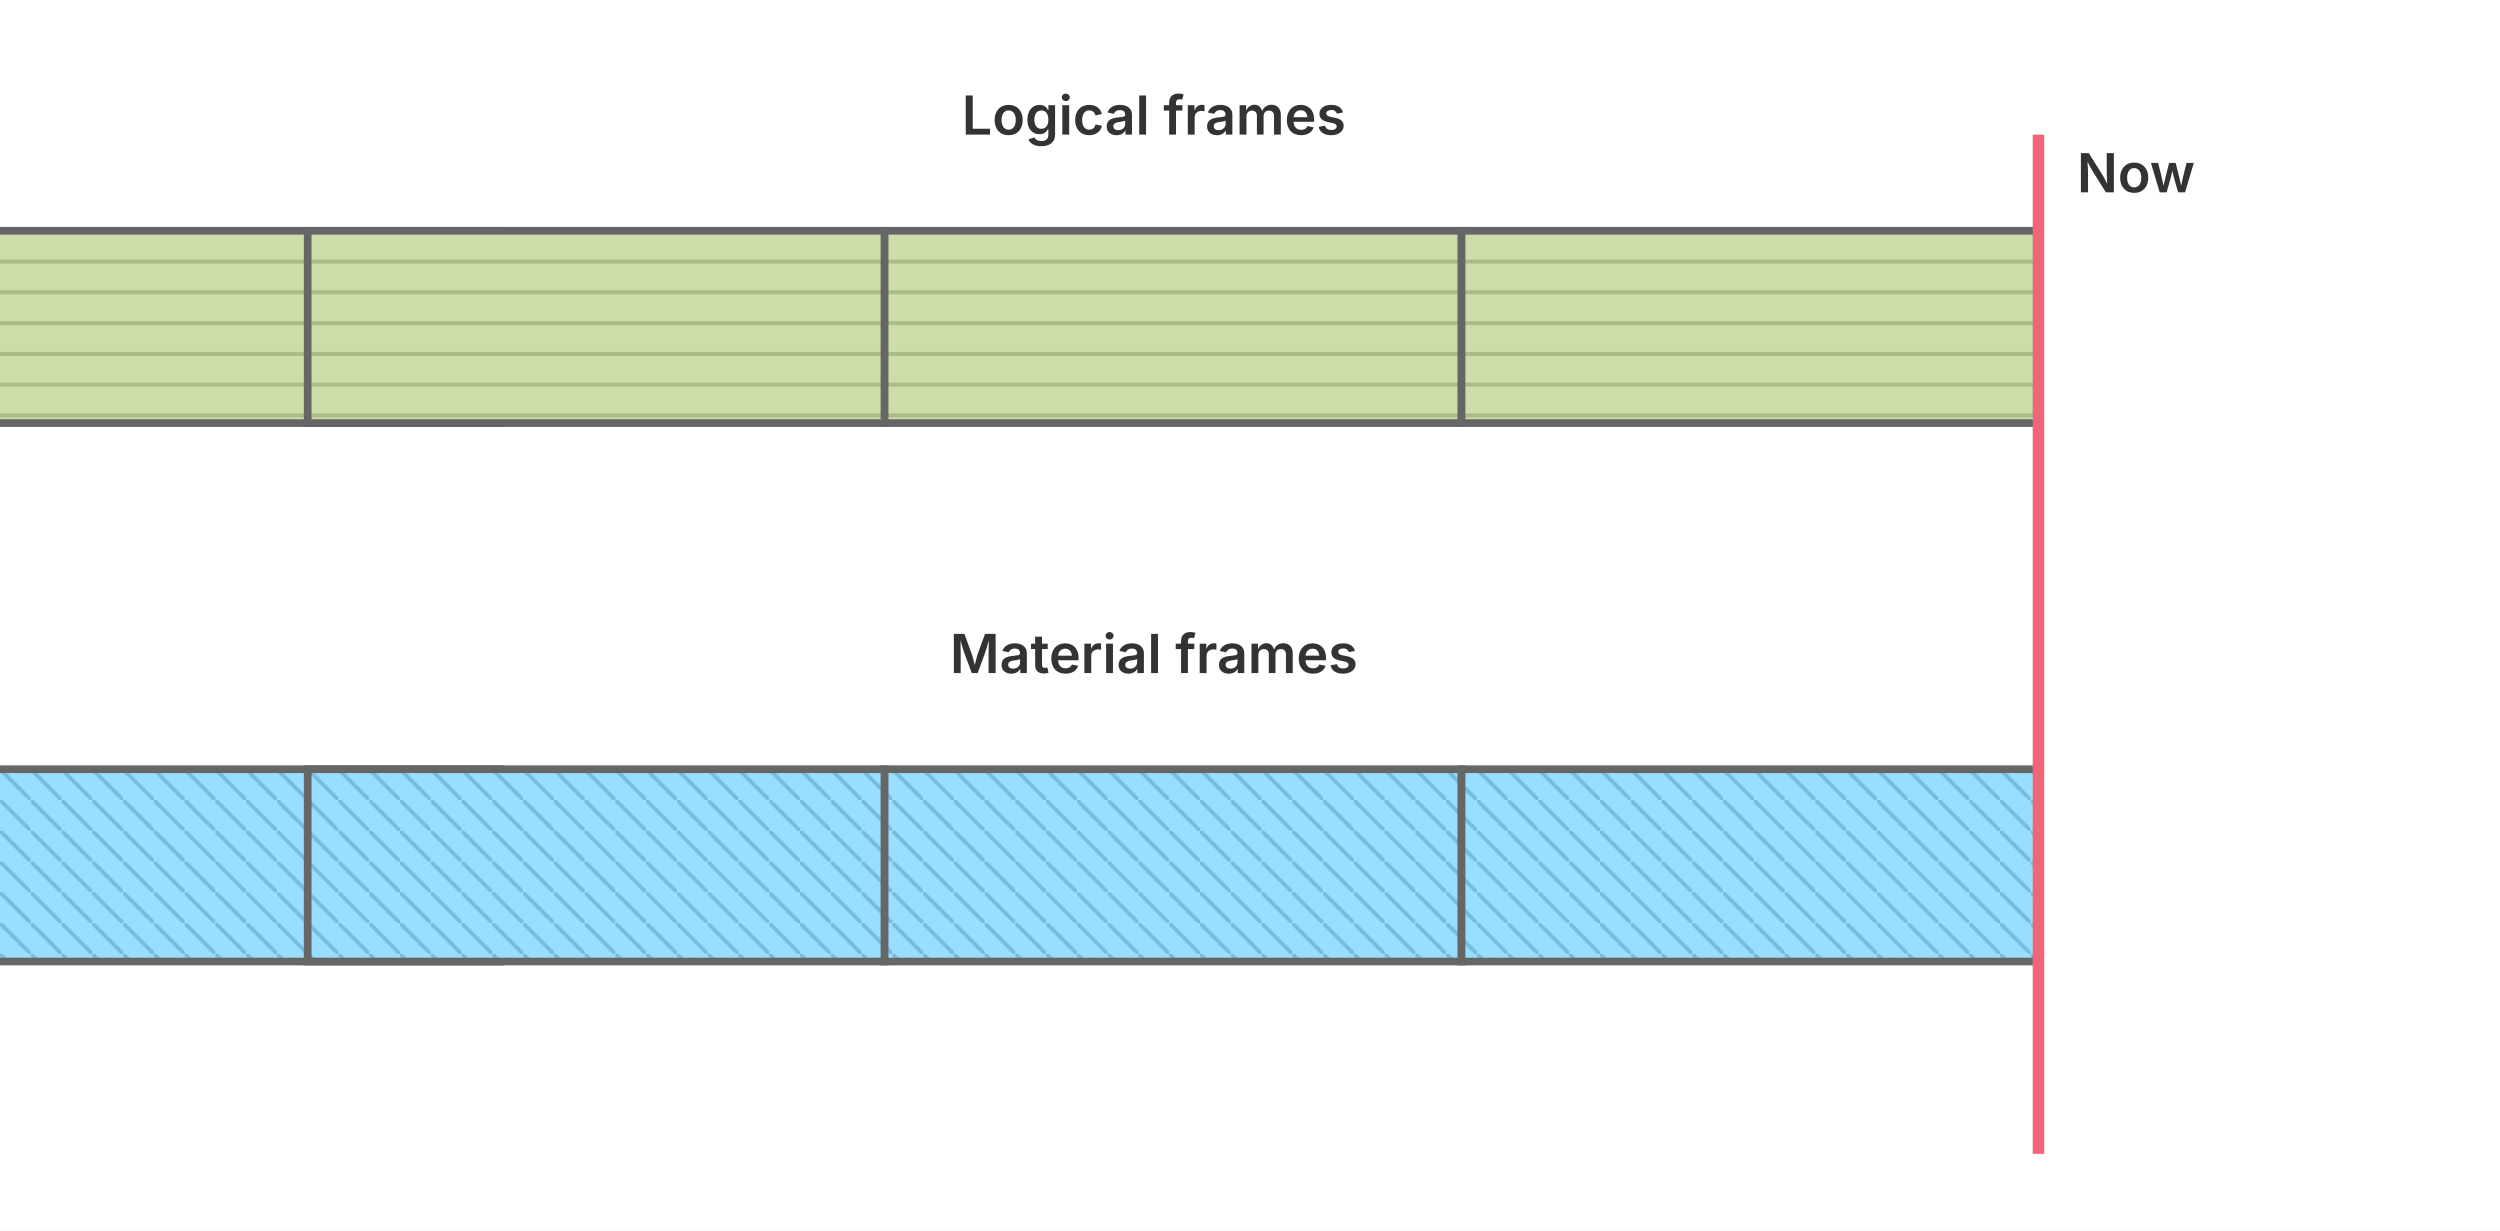
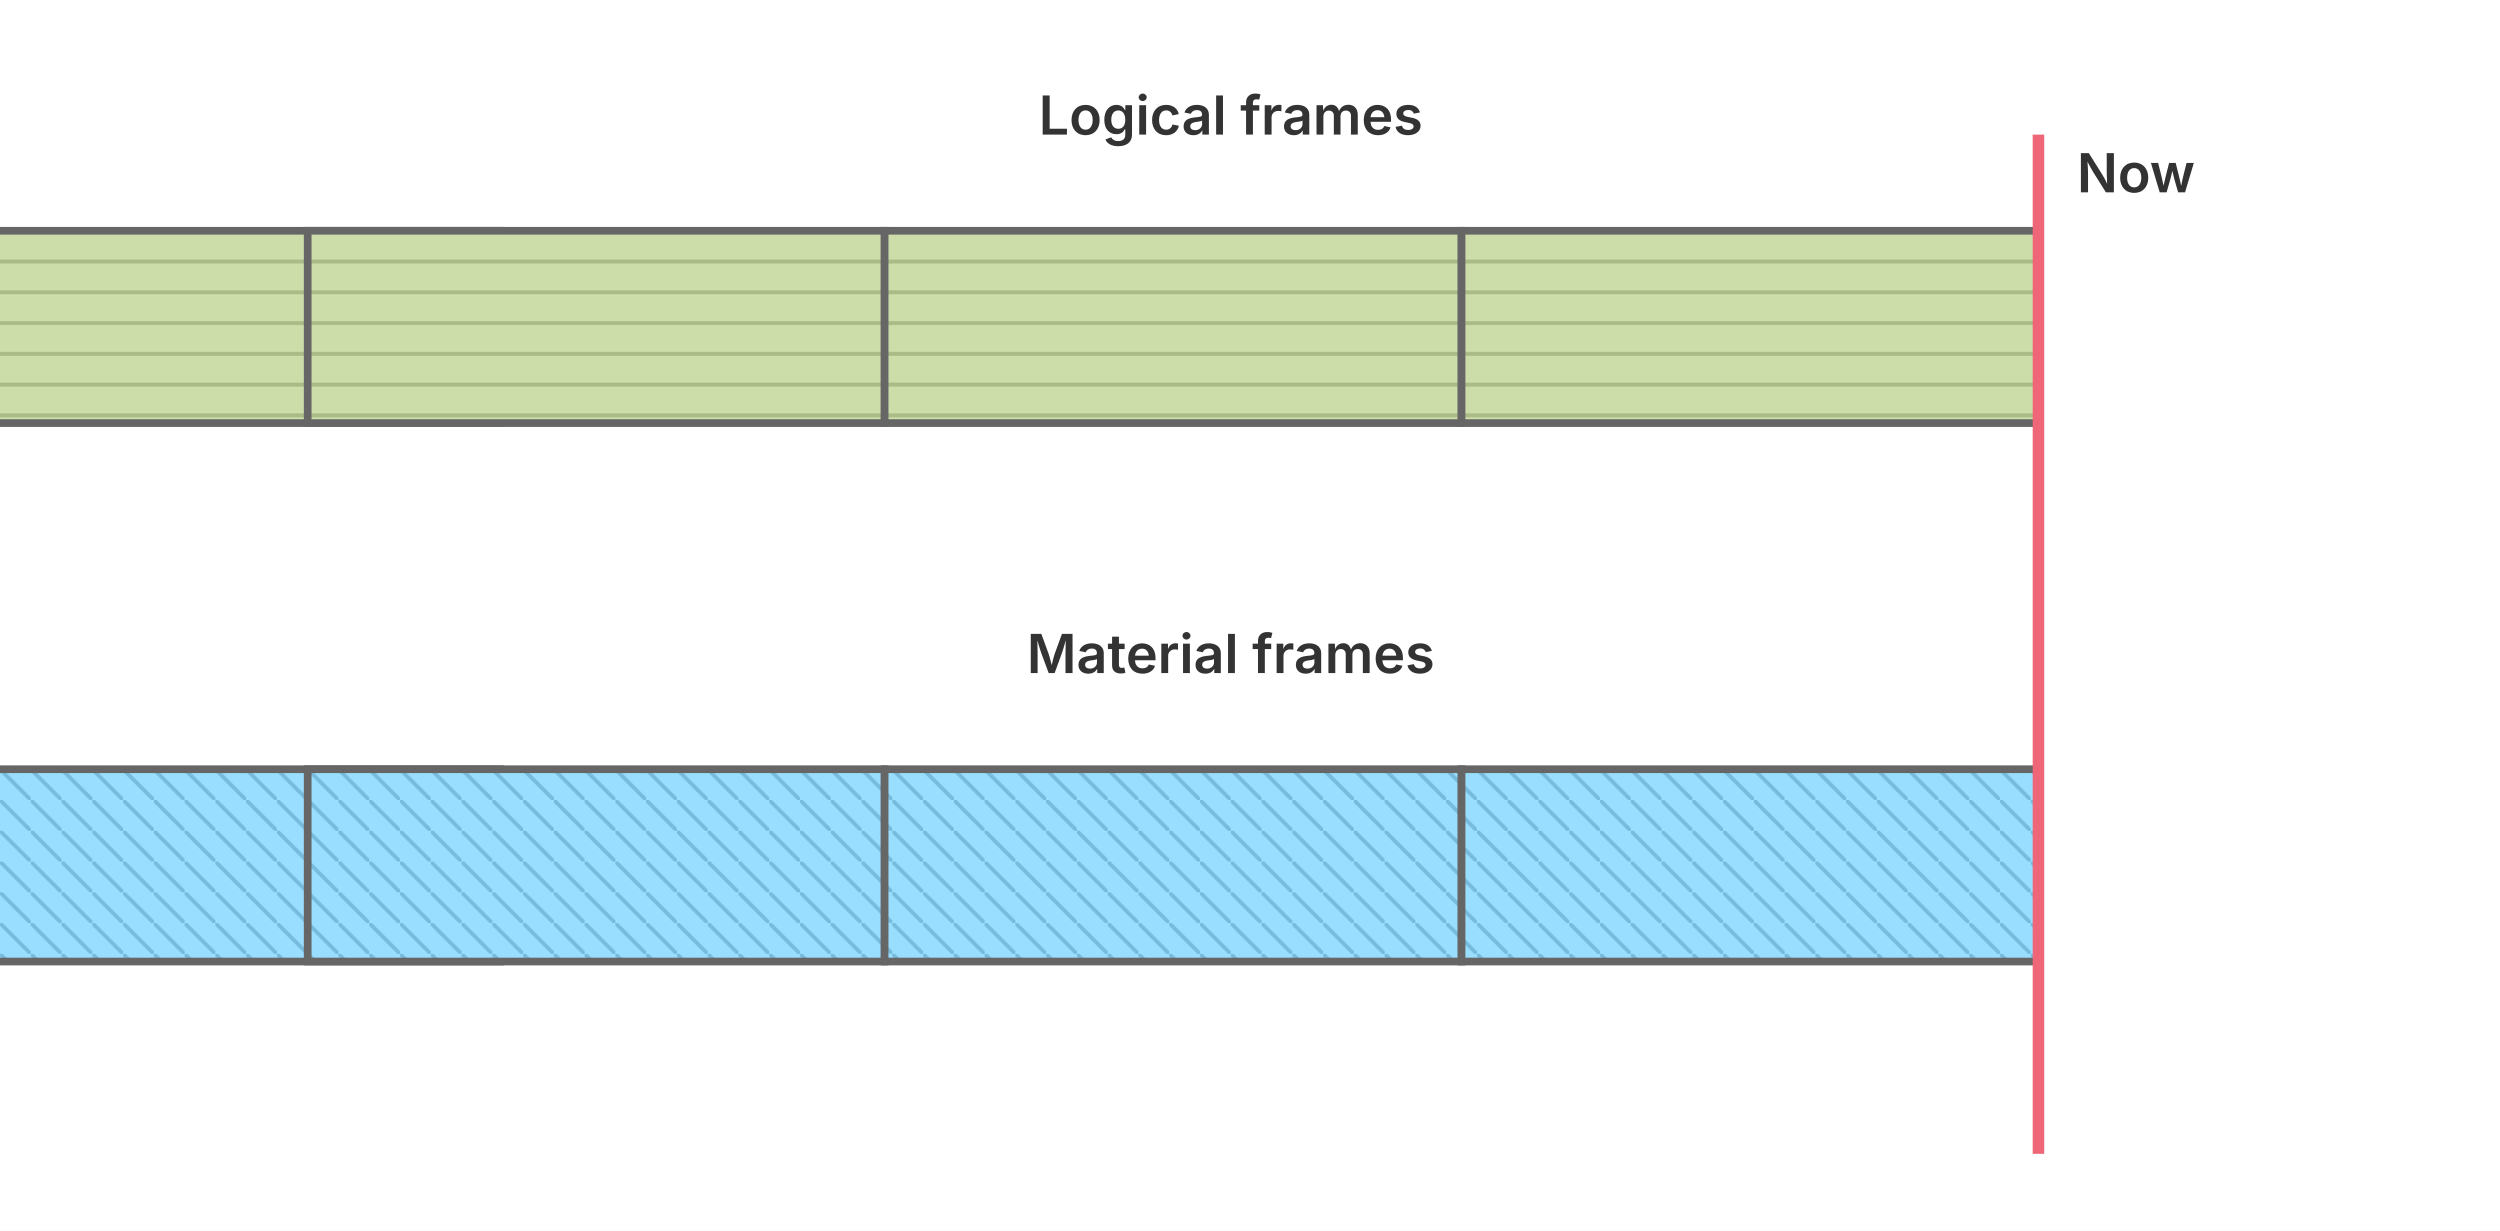
<svg xmlns="http://www.w3.org/2000/svg" width="650" height="320">
  <rect width="650" height="320" fill="#FFFFFF" />
  <defs>
    <pattern id="logical" patternUnits="userSpaceOnUse" width="8" height="8">
      <rect width="8" height="8" fill="#CCDDAA" />
      <line x1="0" y1="4" x2="8" y2="4" stroke="#AABB88" stroke-width="1" />
    </pattern>
    <pattern id="material" patternUnits="userSpaceOnUse" width="8" height="8">
      <rect width="8" height="8" fill="#99DDFF" />
      <line x1="0" y1="0" x2="8" y2="8" stroke="#77BBDD" stroke-width="1" />
    </pattern>
  </defs>
-   <text x="300" y="35" text-anchor="middle" font-family="'Inter', 'Segoe UI', system-ui, sans-serif" font-size="14" font-weight="600" fill="#333333">Logical frames</text>
+   <text x="320" y="35" text-anchor="middle" font-family="'Inter', 'Segoe UI', system-ui, sans-serif" font-size="14" font-weight="600" fill="#333333">Logical frames</text>
  <rect x="-20" y="60" width="150" height="50" fill="url(#logical)" stroke="#666666" stroke-width="2" />
  <rect x="80" y="60" width="150" height="50" fill="url(#logical)" stroke="#666666" stroke-width="2" />
  <rect x="230" y="60" width="150" height="50" fill="url(#logical)" stroke="#666666" stroke-width="2" />
  <rect x="380" y="60" width="150" height="50" fill="url(#logical)" stroke="#666666" stroke-width="2" />
-   <text x="300" y="175" text-anchor="middle" font-family="'Inter', 'Segoe UI', system-ui, sans-serif" font-size="14" font-weight="600" fill="#333333">Material frames</text>
+   <text x="320" y="175" text-anchor="middle" font-family="'Inter', 'Segoe UI', system-ui, sans-serif" font-size="14" font-weight="600" fill="#333333">Material frames</text>
  <rect x="-20" y="200" width="150" height="50" fill="url(#material)" stroke="#666666" stroke-width="2" />
  <rect x="80" y="200" width="150" height="50" fill="url(#material)" stroke="#666666" stroke-width="2" />
  <rect x="230" y="200" width="150" height="50" fill="url(#material)" stroke="#666666" stroke-width="2" />
  <rect x="380" y="200" width="150" height="50" fill="url(#material)" stroke="#666666" stroke-width="2" />
  <line x1="530" y1="35" x2="530" y2="300" stroke="#EE6677" stroke-width="3" />
  <text x="540" y="50" font-family="'Inter', 'Segoe UI', system-ui, sans-serif" font-size="14" font-weight="600" fill="#333333">Now</text>
</svg>
